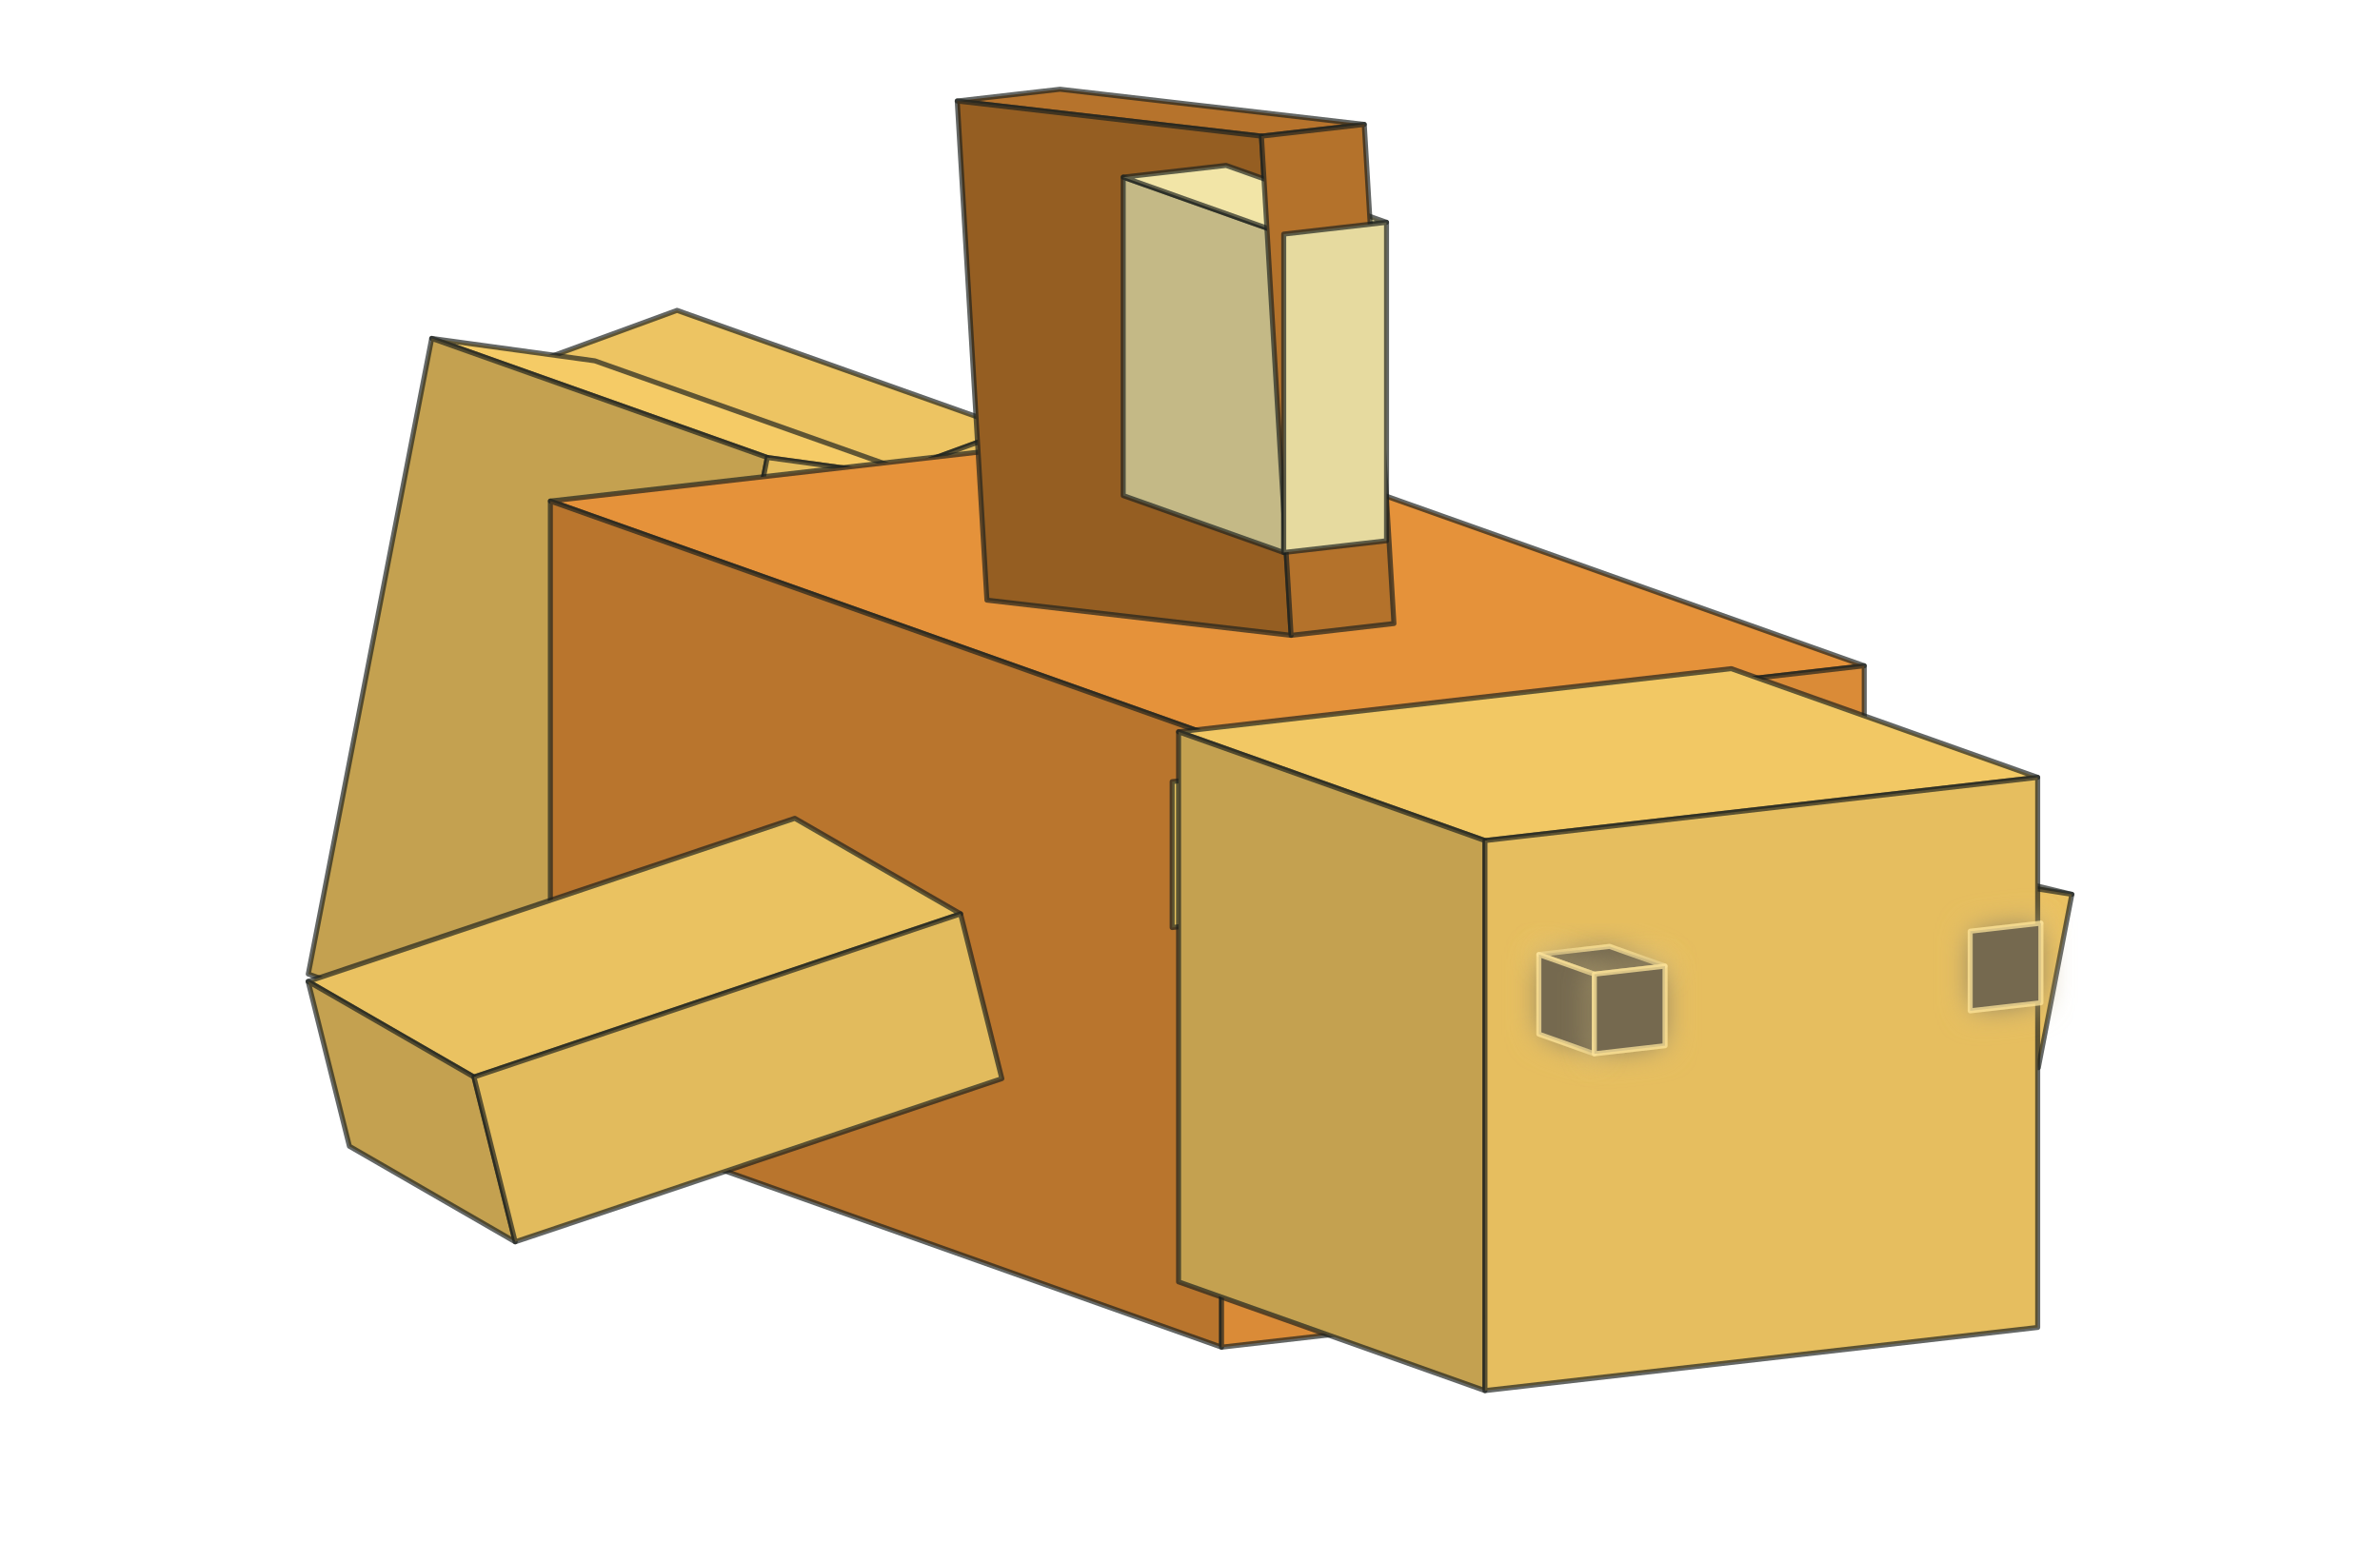
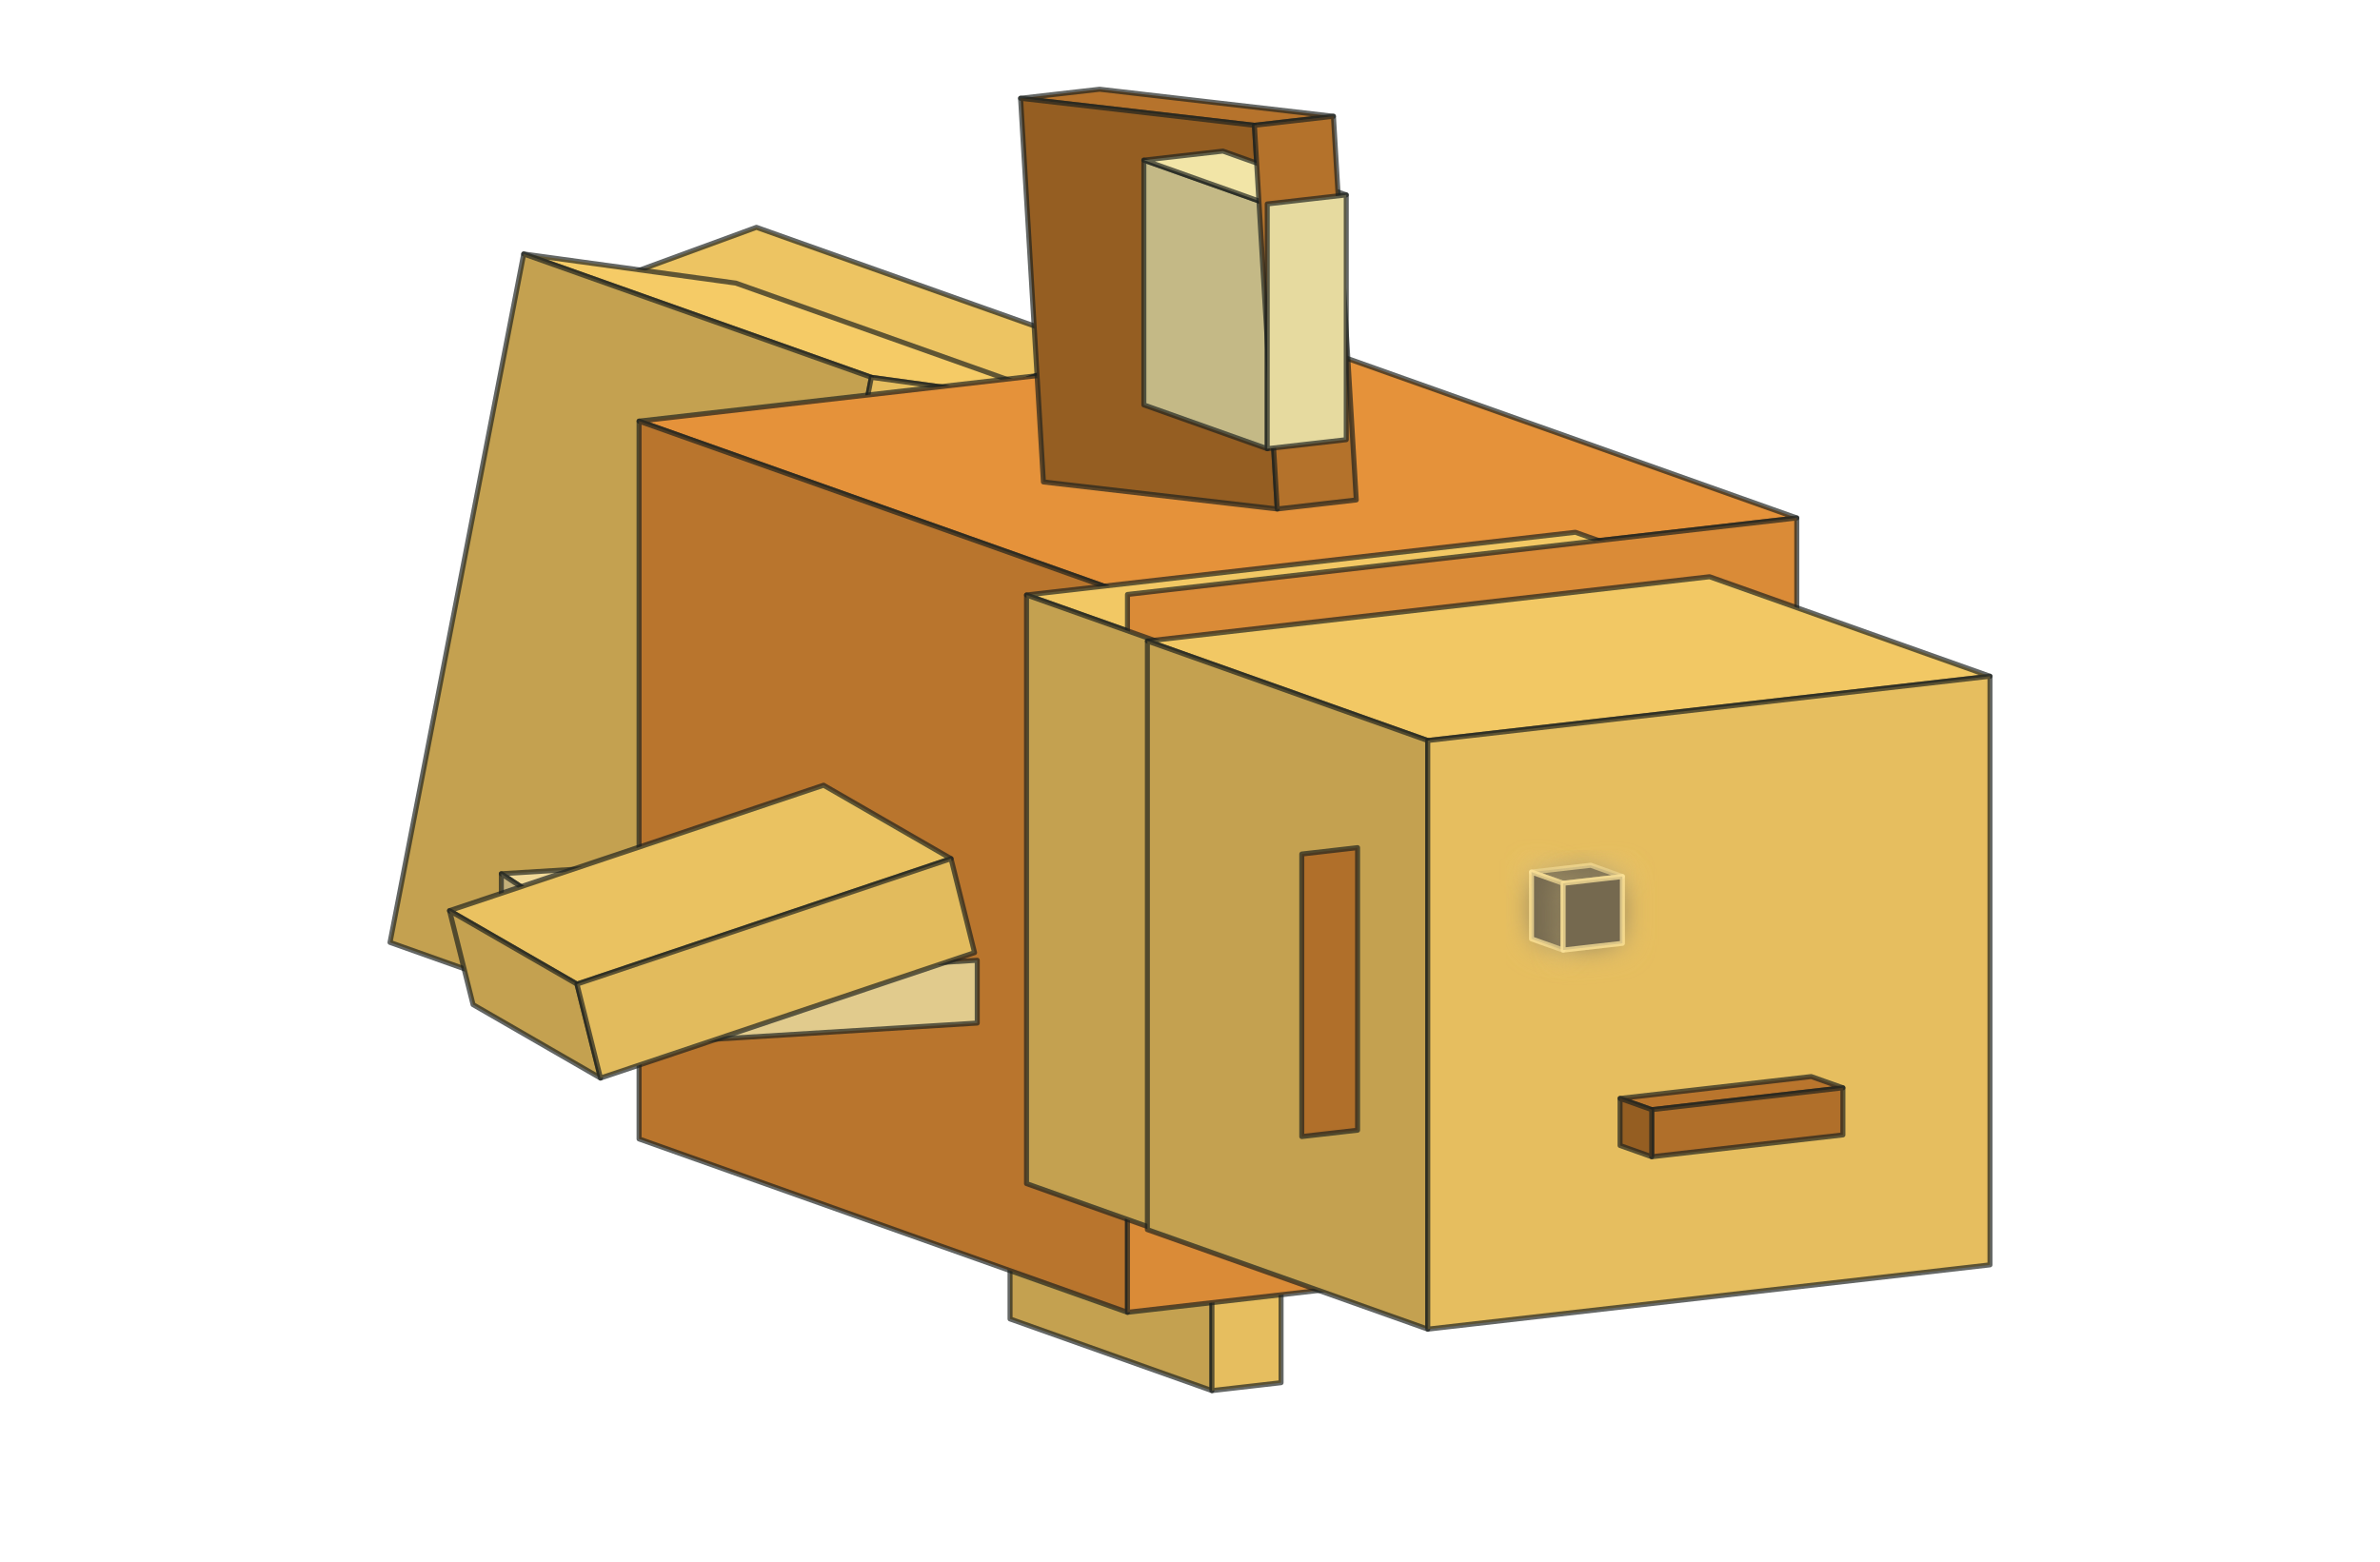
<svg xmlns="http://www.w3.org/2000/svg" width="640" height="420" viewBox="0 0 640 420" role="img" aria-labelledby="portrait-title">
  <defs>
    <filter id="portrait-glow" x="-80%" y="-80%" width="260%" height="260%">
      <feGaussianBlur stdDeviation="4" result="blur" />
      <feMerge>
        <feMergeNode in="blur" />
        <feMergeNode in="SourceGraphic" />
      </feMerge>
    </filter>
    <filter id="portrait-shadow" x="-40%" y="-80%" width="180%" height="260%">
      <feGaussianBlur stdDeviation="8" />
    </filter>
  </defs>
  <g>
-     <polygon points="261.64,294.92 228.45,131.55 138.21,99.52 171.40,262.89" fill="#c4a150" stroke="#1c211e" stroke-opacity=".68" stroke-width="1.35" stroke-linejoin="round" vector-effect="non-scaling-stroke" />
-     <polygon points="272.30,115.50 182.06,83.47 138.21,99.52 228.45,131.55" fill="#edc462" stroke="#1c211e" stroke-opacity=".68" stroke-width="1.35" stroke-linejoin="round" vector-effect="non-scaling-stroke" />
-     <polygon points="250.19,129.07 159.94,97.04 116.09,91.01 206.33,123.04" fill="#f5cb66" stroke="#1c211e" stroke-opacity=".68" stroke-width="1.35" stroke-linejoin="round" vector-effect="non-scaling-stroke" />
-     <polygon points="173.14,293.99 206.33,123.04 116.09,91.01 82.90,261.96" fill="#c4a150" stroke="#1c211e" stroke-opacity=".68" stroke-width="1.35" stroke-linejoin="round" vector-effect="non-scaling-stroke" />
-     <polygon points="305.49,278.86 272.30,115.50 228.45,131.55 261.64,294.92" fill="#e6be5f" stroke="#1c211e" stroke-opacity=".68" stroke-width="1.35" stroke-linejoin="round" vector-effect="non-scaling-stroke" />
-     <polygon points="217.00,300.02 250.19,129.07 206.33,123.04 173.14,293.99" fill="#e6be5f" stroke="#1c211e" stroke-opacity=".68" stroke-width="1.35" stroke-linejoin="round" vector-effect="non-scaling-stroke" />
-     <polygon points="557.14,240.53 470.47,219.64 364.11,202.88 450.77,223.77" fill="#f4ca65" stroke="#1c211e" stroke-opacity=".68" stroke-width="1.35" stroke-linejoin="round" vector-effect="non-scaling-stroke" />
-     <polygon points="441.75,270.39 450.77,223.77 364.11,202.88 355.09,249.50" fill="#c4a150" stroke="#1c211e" stroke-opacity=".68" stroke-width="1.35" stroke-linejoin="round" vector-effect="non-scaling-stroke" />
-     <polygon points="548.12,287.15 557.14,240.53 450.77,223.77 441.75,270.39" fill="#eac161" stroke="#1c211e" stroke-opacity=".68" stroke-width="1.35" stroke-linejoin="round" vector-effect="non-scaling-stroke" />
-     <polygon points="436.17,196.38 317.05,154.10 196.08,167.94 315.20,210.22" fill="#f2cc63" stroke="#1c211e" stroke-opacity=".68" stroke-width="1.35" stroke-linejoin="round" vector-effect="non-scaling-stroke" />
-     <polygon points="501.31,179.06 320.82,115.00 148.00,134.76 328.48,198.82" fill="#e5923a" stroke="#1c211e" stroke-opacity=".68" stroke-width="1.35" stroke-linejoin="round" vector-effect="non-scaling-stroke" />
-     <polygon points="366.86,33.46 285.06,24.00 257.41,27.16 339.21,36.62" fill="#b6732c" stroke="#1c211e" stroke-opacity=".68" stroke-width="1.35" stroke-linejoin="round" vector-effect="non-scaling-stroke" />
-     <polygon points="347.19,170.87 339.21,36.62 257.41,27.16 265.39,161.40" fill="#955e22" stroke="#1c211e" stroke-opacity=".68" stroke-width="1.35" stroke-linejoin="round" vector-effect="non-scaling-stroke" />
-     <polygon points="315.20,249.46 315.20,210.22 196.08,167.94 196.08,207.18" fill="#c4a54f" stroke="#1c211e" stroke-opacity=".68" stroke-width="1.35" stroke-linejoin="round" vector-effect="non-scaling-stroke" />
-     <polygon points="328.48,362.32 328.48,198.82 148.00,134.76 148.00,298.26" fill="#b9752d" stroke="#1c211e" stroke-opacity=".68" stroke-width="1.35" stroke-linejoin="round" vector-effect="non-scaling-stroke" />
-     <polygon points="345.20,148.60 345.20,62.96 302.04,47.64 302.04,133.28" fill="#c4b986" stroke="#1c211e" stroke-opacity=".68" stroke-width="1.35" stroke-linejoin="round" vector-effect="non-scaling-stroke" />
-     <polygon points="372.85,59.79 329.70,44.48 302.04,47.64 345.20,62.96" fill="#f2e5a7" stroke="#1c211e" stroke-opacity=".68" stroke-width="1.35" stroke-linejoin="round" vector-effect="non-scaling-stroke" />
-     <polygon points="258.31,245.77 213.73,220.08 82.86,263.96 127.45,289.66" fill="#eac261" stroke="#1c211e" stroke-opacity=".68" stroke-width="1.35" stroke-linejoin="round" vector-effect="non-scaling-stroke" />
-     <polygon points="138.54,333.98 127.45,289.66 82.86,263.96 93.96,308.28" fill="#c4a150" stroke="#1c211e" stroke-opacity=".68" stroke-width="1.35" stroke-linejoin="round" vector-effect="non-scaling-stroke" />
-     <polygon points="374.84,167.70 366.86,33.46 339.21,36.62 347.19,170.87" fill="#b4722b" stroke="#1c211e" stroke-opacity=".68" stroke-width="1.35" stroke-linejoin="round" vector-effect="non-scaling-stroke" />
-     <polygon points="372.85,145.44 372.85,59.79 345.20,62.96 345.20,148.60" fill="#e6da9f" stroke="#1c211e" stroke-opacity=".68" stroke-width="1.35" stroke-linejoin="round" vector-effect="non-scaling-stroke" />
-     <polygon points="436.17,235.62 436.17,196.38 315.20,210.22 315.20,249.46" fill="#e6c25e" stroke="#1c211e" stroke-opacity=".68" stroke-width="1.35" stroke-linejoin="round" vector-effect="non-scaling-stroke" />
-     <polygon points="269.41,290.09 258.31,245.77 127.45,289.66 138.54,333.98" fill="#e2bb5d" stroke="#1c211e" stroke-opacity=".68" stroke-width="1.35" stroke-linejoin="round" vector-effect="non-scaling-stroke" />
-     <polygon points="501.31,342.56 501.31,179.06 328.48,198.82 328.48,362.32" fill="#da8b37" stroke="#1c211e" stroke-opacity=".68" stroke-width="1.35" stroke-linejoin="round" vector-effect="non-scaling-stroke" />
-     <polygon points="547.95,209.07 465.55,179.83 316.92,196.82 399.32,226.07" fill="#f2c864" stroke="#1c211e" stroke-opacity=".68" stroke-width="1.35" stroke-linejoin="round" vector-effect="non-scaling-stroke" />
-     <polygon points="399.32,374.00 399.32,226.07 316.92,196.82 316.92,344.75" fill="#c4a150" stroke="#1c211e" stroke-opacity=".68" stroke-width="1.35" stroke-linejoin="round" vector-effect="non-scaling-stroke" />
-     <polygon points="548.81,248.28 533.89,242.98 514.87,245.15 529.80,250.45" fill="#746950" stroke="#ffe59a" stroke-opacity=".74" stroke-width="1.35" stroke-linejoin="round" vector-effect="non-scaling-stroke" filter="url(#portrait-glow)" />
-     <polygon points="529.80,271.86 529.80,250.45 514.87,245.15 514.87,266.56" fill="#746950" stroke="#ffe59a" stroke-opacity=".74" stroke-width="1.35" stroke-linejoin="round" vector-effect="non-scaling-stroke" filter="url(#portrait-glow)" />
-     <polygon points="547.95,357.01 547.95,209.07 399.32,226.07 399.32,374.00" fill="#e6be5f" stroke="#1c211e" stroke-opacity=".68" stroke-width="1.35" stroke-linejoin="round" vector-effect="non-scaling-stroke" />
-     <polygon points="548.81,269.69 548.81,248.28 529.80,250.45 529.80,271.86" fill="#746950" stroke="#ffe59a" stroke-opacity=".74" stroke-width="1.35" stroke-linejoin="round" vector-effect="non-scaling-stroke" filter="url(#portrait-glow)" />
-     <polygon points="447.74,259.83 432.82,254.53 413.81,256.71 428.73,262.00" fill="#746950" stroke="#ffe59a" stroke-opacity=".74" stroke-width="1.35" stroke-linejoin="round" vector-effect="non-scaling-stroke" filter="url(#portrait-glow)" />
-     <polygon points="428.73,283.42 428.73,262.00 413.81,256.71 413.81,278.12" fill="#746950" stroke="#ffe59a" stroke-opacity=".74" stroke-width="1.35" stroke-linejoin="round" vector-effect="non-scaling-stroke" filter="url(#portrait-glow)" />
-     <polygon points="447.74,281.24 447.74,259.83 428.73,262.00 428.73,283.42" fill="#746950" stroke="#ffe59a" stroke-opacity=".74" stroke-width="1.35" stroke-linejoin="round" vector-effect="non-scaling-stroke" filter="url(#portrait-glow)" />
+     <polygon points="275.81,292.16 239.86,115.22 146.36,82.03 182.31,258.98" fill="#c4a150" stroke="#1c211e" stroke-opacity=".68" stroke-width="1.35" stroke-linejoin="round" vector-effect="non-scaling-stroke" />
+     <polygon points="296.90,94.33 203.41,61.14 146.36,82.03 239.86,115.22" fill="#edc462" stroke="#1c211e" stroke-opacity=".68" stroke-width="1.35" stroke-linejoin="round" vector-effect="non-scaling-stroke" />
+     <polygon points="291.36,109.33 197.87,76.14 140.83,68.30 234.32,101.48" fill="#f5cb66" stroke="#1c211e" stroke-opacity=".68" stroke-width="1.35" stroke-linejoin="round" vector-effect="non-scaling-stroke" />
+     <polygon points="198.37,286.65 234.32,101.48 140.83,68.30 104.88,253.46" fill="#c4a150" stroke="#1c211e" stroke-opacity=".68" stroke-width="1.35" stroke-linejoin="round" vector-effect="non-scaling-stroke" />
+     <polygon points="332.85,271.27 296.90,94.33 239.86,115.22 275.81,292.16" fill="#e6be5f" stroke="#1c211e" stroke-opacity=".68" stroke-width="1.35" stroke-linejoin="round" vector-effect="non-scaling-stroke" />
+     <polygon points="490.07,227.79 390.81,205.72 325.08,217.72 424.35,239.79" fill="#f2da99" stroke="#1c211e" stroke-opacity=".68" stroke-width="1.35" stroke-linejoin="round" vector-effect="non-scaling-stroke" />
+     <polygon points="335.88,146.15 293.85,131.23 193.06,142.75 235.09,157.67" fill="#b9752d" stroke="#1c211e" stroke-opacity=".68" stroke-width="1.35" stroke-linejoin="round" vector-effect="non-scaling-stroke" />
+     <polygon points="255.41,294.49 291.36,109.33 234.32,101.48 198.37,286.65" fill="#e6be5f" stroke="#1c211e" stroke-opacity=".68" stroke-width="1.35" stroke-linejoin="round" vector-effect="non-scaling-stroke" />
+     <polygon points="530.58,221.74 463.96,205.69 382.20,192.80 448.82,208.86" fill="#f4ca65" stroke="#1c211e" stroke-opacity=".68" stroke-width="1.35" stroke-linejoin="round" vector-effect="non-scaling-stroke" />
+     <polygon points="235.09,269.64 235.09,157.67 193.06,142.75 193.06,254.72" fill="#955e22" stroke="#1c211e" stroke-opacity=".68" stroke-width="1.35" stroke-linejoin="round" vector-effect="non-scaling-stroke" />
+     <polygon points="424.35,256.68 424.35,239.79 325.08,217.72 325.08,234.61" fill="#c4b07a" stroke="#1c211e" stroke-opacity=".68" stroke-width="1.35" stroke-linejoin="round" vector-effect="non-scaling-stroke" />
+     <polygon points="335.88,258.12 335.88,146.15 235.09,157.67 235.09,269.64" fill="#b06f2a" stroke="#1c211e" stroke-opacity=".68" stroke-width="1.35" stroke-linejoin="round" vector-effect="non-scaling-stroke" />
+     <polygon points="325.90,374.00 325.90,314.15 271.61,294.88 271.61,354.73" fill="#c4a150" stroke="#1c211e" stroke-opacity=".68" stroke-width="1.35" stroke-linejoin="round" vector-effect="non-scaling-stroke" />
+     <polygon points="490.07,244.68 490.07,227.79 424.35,239.79 424.35,256.68" fill="#ead394" stroke="#1c211e" stroke-opacity=".68" stroke-width="1.35" stroke-linejoin="round" vector-effect="non-scaling-stroke" />
+     <polygon points="344.49,312.03 290.21,292.76 271.61,294.88 325.90,314.15" fill="#f2c864" stroke="#1c211e" stroke-opacity=".68" stroke-width="1.35" stroke-linejoin="round" vector-effect="non-scaling-stroke" />
+     <polygon points="443.67,235.44 448.82,208.86 382.20,192.80 377.06,219.39" fill="#c4a150" stroke="#1c211e" stroke-opacity=".68" stroke-width="1.35" stroke-linejoin="round" vector-effect="non-scaling-stroke" />
+     <polygon points="525.43,248.33 530.58,221.74 448.82,208.86 443.67,235.44" fill="#eac161" stroke="#1c211e" stroke-opacity=".68" stroke-width="1.35" stroke-linejoin="round" vector-effect="non-scaling-stroke" />
+     <polygon points="344.49,371.87 344.49,312.03 325.90,314.15 325.90,374.00" fill="#e6be5f" stroke="#1c211e" stroke-opacity=".68" stroke-width="1.35" stroke-linejoin="round" vector-effect="non-scaling-stroke" />
+     <polygon points="428.98,186.79 342.30,156.03 216.31,170.43 302.99,201.20" fill="#f2cc63" stroke="#1c211e" stroke-opacity=".68" stroke-width="1.35" stroke-linejoin="round" vector-effect="non-scaling-stroke" />
+     <polygon points="262.79,258.26 219.64,229.78 134.81,234.99 177.96,263.48" fill="#f2da99" stroke="#1c211e" stroke-opacity=".68" stroke-width="1.35" stroke-linejoin="round" vector-effect="non-scaling-stroke" />
+     <polygon points="483.17,139.30 351.83,92.69 171.85,113.26 303.19,159.88" fill="#e5923a" stroke="#1c211e" stroke-opacity=".68" stroke-width="1.35" stroke-linejoin="round" vector-effect="non-scaling-stroke" />
+     <polygon points="358.57,31.27 295.70,24.00 274.44,26.43 337.32,33.70" fill="#b6732c" stroke="#1c211e" stroke-opacity=".68" stroke-width="1.35" stroke-linejoin="round" vector-effect="non-scaling-stroke" />
+     <polygon points="343.46,136.89 337.32,33.70 274.44,26.43 280.58,129.62" fill="#955e22" stroke="#1c211e" stroke-opacity=".68" stroke-width="1.35" stroke-linejoin="round" vector-effect="non-scaling-stroke" />
+     <polygon points="177.96,280.37 177.96,263.48 134.81,234.99 134.81,251.89" fill="#c4b07a" stroke="#1c211e" stroke-opacity=".68" stroke-width="1.35" stroke-linejoin="round" vector-effect="non-scaling-stroke" />
+     <polygon points="302.99,247.53 302.99,201.20 216.31,170.43 216.31,216.76" fill="#c4a54f" stroke="#1c211e" stroke-opacity=".68" stroke-width="1.35" stroke-linejoin="round" vector-effect="non-scaling-stroke" />
+     <polygon points="340.77,120.68 340.77,54.85 307.59,43.07 307.59,108.90" fill="#c4b986" stroke="#1c211e" stroke-opacity=".68" stroke-width="1.35" stroke-linejoin="round" vector-effect="non-scaling-stroke" />
+     <polygon points="362.02,52.42 328.85,40.64 307.59,43.07 340.77,54.85" fill="#f2e5a7" stroke="#1c211e" stroke-opacity=".68" stroke-width="1.35" stroke-linejoin="round" vector-effect="non-scaling-stroke" />
+     <polygon points="303.19,352.94 303.19,159.88 171.85,113.26 171.85,306.32" fill="#b9752d" stroke="#1c211e" stroke-opacity=".68" stroke-width="1.35" stroke-linejoin="round" vector-effect="non-scaling-stroke" />
+     <polygon points="255.74,230.93 221.47,211.18 120.88,244.92 155.15,264.67" fill="#eac261" stroke="#1c211e" stroke-opacity=".68" stroke-width="1.35" stroke-linejoin="round" vector-effect="non-scaling-stroke" />
+     <polygon points="428.98,233.13 428.98,186.79 302.99,201.20 302.99,247.53" fill="#e6c25e" stroke="#1c211e" stroke-opacity=".68" stroke-width="1.35" stroke-linejoin="round" vector-effect="non-scaling-stroke" />
+     <polygon points="364.71,134.46 358.57,31.27 337.32,33.70 343.46,136.89" fill="#b4722b" stroke="#1c211e" stroke-opacity=".68" stroke-width="1.35" stroke-linejoin="round" vector-effect="non-scaling-stroke" />
+     <polygon points="362.02,118.25 362.02,52.42 340.77,54.85 340.77,120.68" fill="#e6da9f" stroke="#1c211e" stroke-opacity=".68" stroke-width="1.35" stroke-linejoin="round" vector-effect="non-scaling-stroke" />
+     <polygon points="161.48,289.94 155.15,264.67 120.88,244.92 127.21,270.19" fill="#c4a150" stroke="#1c211e" stroke-opacity=".68" stroke-width="1.35" stroke-linejoin="round" vector-effect="non-scaling-stroke" />
+     <polygon points="262.79,275.15 262.79,258.26 177.96,263.48 177.96,280.37" fill="#e1cb8d" stroke="#1c211e" stroke-opacity=".68" stroke-width="1.35" stroke-linejoin="round" vector-effect="non-scaling-stroke" />
+     <polygon points="468.28,159.00 423.63,143.15 276.04,160.02 320.70,175.87" fill="#f2c864" stroke="#1c211e" stroke-opacity=".68" stroke-width="1.35" stroke-linejoin="round" vector-effect="non-scaling-stroke" />
+     <polygon points="492.17,289.42 492.17,213.44 457.49,201.13 457.49,277.11" fill="#955e22" stroke="#1c211e" stroke-opacity=".68" stroke-width="1.35" stroke-linejoin="round" vector-effect="non-scaling-stroke" />
+     <polygon points="262.07,256.21 255.74,230.93 155.15,264.67 161.48,289.94" fill="#e2bb5d" stroke="#1c211e" stroke-opacity=".68" stroke-width="1.35" stroke-linejoin="round" vector-effect="non-scaling-stroke" />
+     <polygon points="507.17,211.72 472.49,199.41 457.49,201.13 492.17,213.44" fill="#b9752d" stroke="#1c211e" stroke-opacity=".68" stroke-width="1.35" stroke-linejoin="round" vector-effect="non-scaling-stroke" />
+     <polygon points="483.17,332.36 483.17,139.30 303.19,159.88 303.19,352.94" fill="#da8b37" stroke="#1c211e" stroke-opacity=".68" stroke-width="1.35" stroke-linejoin="round" vector-effect="non-scaling-stroke" />
+     <polygon points="468.28,317.30 468.28,159.00 320.70,175.87 320.70,334.18" fill="#e6be5f" stroke="#1c211e" stroke-opacity=".68" stroke-width="1.35" stroke-linejoin="round" vector-effect="non-scaling-stroke" />
+     <polygon points="320.70,334.18 320.70,175.87 276.04,160.02 276.04,318.33" fill="#c4a150" stroke="#1c211e" stroke-opacity=".68" stroke-width="1.35" stroke-linejoin="round" vector-effect="non-scaling-stroke" />
+     <polygon points="507.17,287.71 507.17,211.72 492.17,213.44 492.17,289.42" fill="#b06f2a" stroke="#1c211e" stroke-opacity=".68" stroke-width="1.35" stroke-linejoin="round" vector-effect="non-scaling-stroke" />
+     <polygon points="535.12,181.87 459.72,155.11 308.54,172.40 383.94,199.16" fill="#f2c864" stroke="#1c211e" stroke-opacity=".68" stroke-width="1.35" stroke-linejoin="round" vector-effect="non-scaling-stroke" />
+     <polygon points="350.06,305.67 350.06,229.69 315.38,217.38 315.38,293.36" fill="#955e22" stroke="#1c211e" stroke-opacity=".68" stroke-width="1.35" stroke-linejoin="round" vector-effect="non-scaling-stroke" />
+     <polygon points="365.06,227.97 330.37,215.66 315.38,217.38 350.06,229.69" fill="#b9752d" stroke="#1c211e" stroke-opacity=".68" stroke-width="1.35" stroke-linejoin="round" vector-effect="non-scaling-stroke" />
+     <polygon points="383.94,357.47 383.94,199.16 308.54,172.40 308.54,330.70" fill="#c4a150" stroke="#1c211e" stroke-opacity=".68" stroke-width="1.35" stroke-linejoin="round" vector-effect="non-scaling-stroke" />
+     <polygon points="365.06,303.96 365.06,227.97 350.06,229.69 350.06,305.67" fill="#b06f2a" stroke="#1c211e" stroke-opacity=".68" stroke-width="1.35" stroke-linejoin="round" vector-effect="non-scaling-stroke" />
+     <polygon points="515.99,226.63 507.47,223.61 491.53,225.43 500.05,228.45" fill="#746950" stroke="#ffe59a" stroke-opacity=".74" stroke-width="1.35" stroke-linejoin="round" vector-effect="non-scaling-stroke" filter="url(#portrait-glow)" />
+     <polygon points="500.05,246.41 500.05,228.45 491.53,225.43 491.53,243.38" fill="#746950" stroke="#ffe59a" stroke-opacity=".74" stroke-width="1.35" stroke-linejoin="round" vector-effect="non-scaling-stroke" filter="url(#portrait-glow)" />
+     <polygon points="515.99,244.58 515.99,226.63 500.05,228.45 500.05,246.41" fill="#746950" stroke="#ffe59a" stroke-opacity=".74" stroke-width="1.35" stroke-linejoin="round" vector-effect="non-scaling-stroke" filter="url(#portrait-glow)" />
+     <polygon points="535.12,340.18 535.12,181.87 383.94,199.16 383.94,357.47" fill="#e6be5f" stroke="#1c211e" stroke-opacity=".68" stroke-width="1.35" stroke-linejoin="round" vector-effect="non-scaling-stroke" />
+     <polygon points="495.57,292.56 487.05,289.54 435.65,295.42 444.16,298.44" fill="#b9752d" stroke="#1c211e" stroke-opacity=".68" stroke-width="1.35" stroke-linejoin="round" vector-effect="non-scaling-stroke" />
+     <polygon points="495.57,305.23 495.57,292.56 444.16,298.44 444.16,311.10" fill="#b06f2a" stroke="#1c211e" stroke-opacity=".68" stroke-width="1.35" stroke-linejoin="round" vector-effect="non-scaling-stroke" />
+     <polygon points="444.16,311.10 444.16,298.44 435.65,295.42 435.65,308.08" fill="#955e22" stroke="#1c211e" stroke-opacity=".68" stroke-width="1.35" stroke-linejoin="round" vector-effect="non-scaling-stroke" />
+     <polygon points="436.28,235.74 427.77,232.72 411.83,234.54 420.34,237.56" fill="#746950" stroke="#ffe59a" stroke-opacity=".74" stroke-width="1.35" stroke-linejoin="round" vector-effect="non-scaling-stroke" filter="url(#portrait-glow)" />
+     <polygon points="420.34,255.52 420.34,237.56 411.83,234.54 411.83,252.50" fill="#746950" stroke="#ffe59a" stroke-opacity=".74" stroke-width="1.35" stroke-linejoin="round" vector-effect="non-scaling-stroke" filter="url(#portrait-glow)" />
+     <polygon points="436.28,253.70 436.28,235.74 420.34,237.56 420.34,255.52" fill="#746950" stroke="#ffe59a" stroke-opacity=".74" stroke-width="1.35" stroke-linejoin="round" vector-effect="non-scaling-stroke" filter="url(#portrait-glow)" />
  </g>
</svg>
